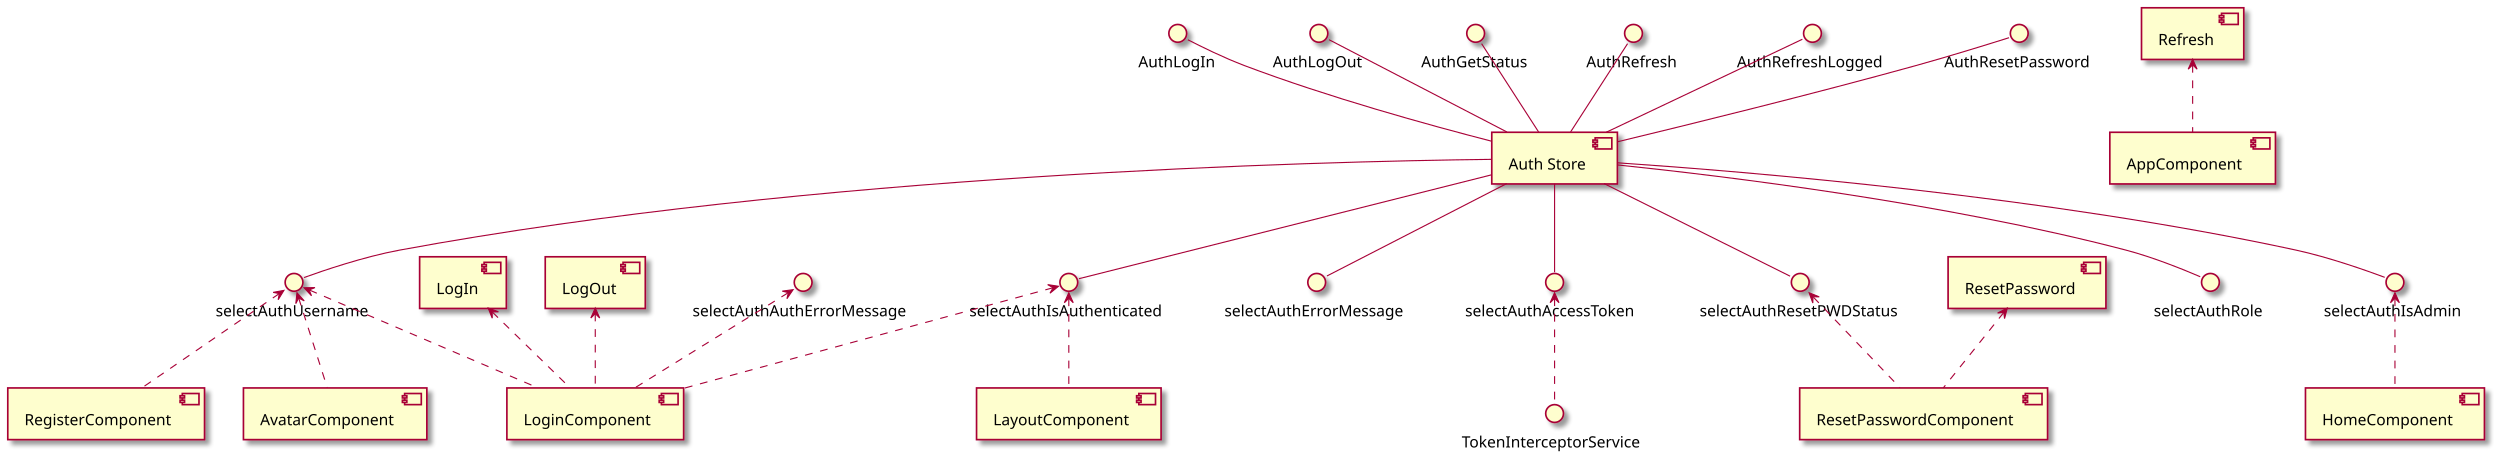
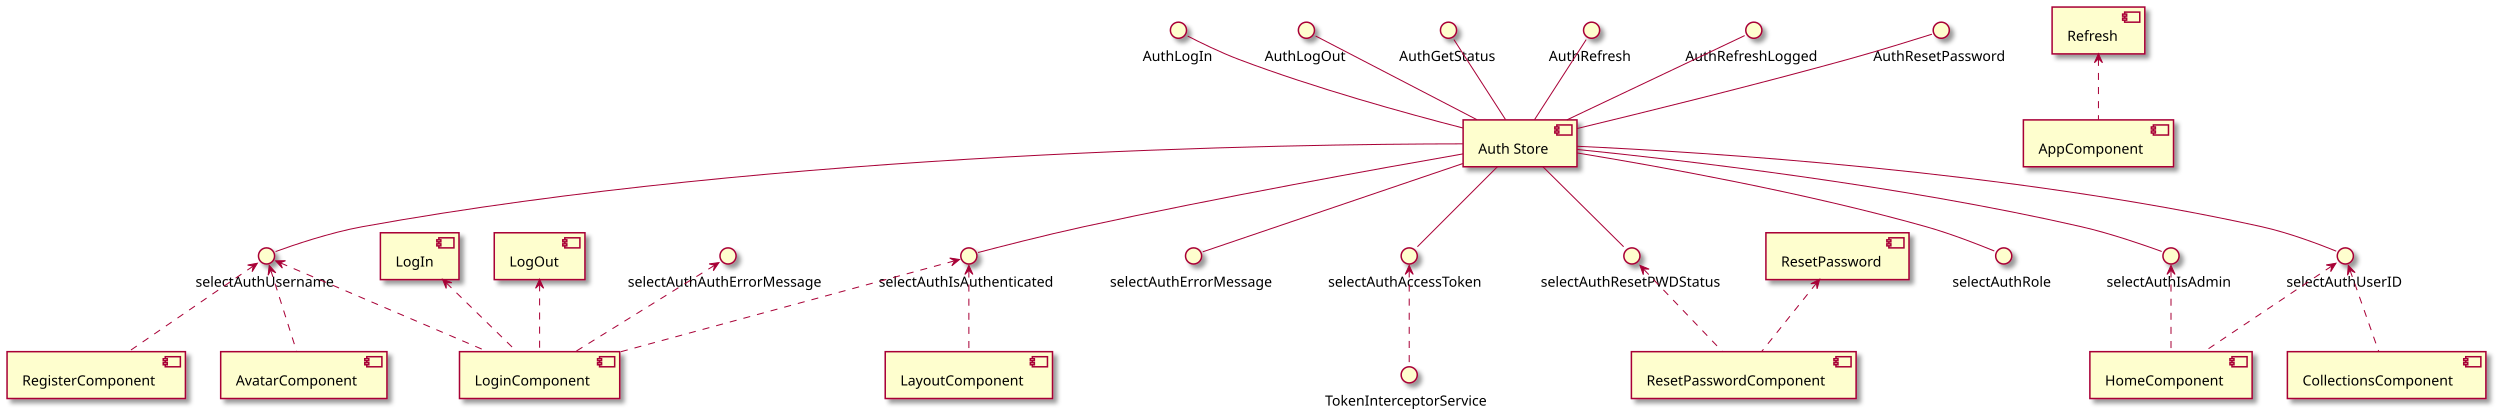
- <svg xmlns="http://www.w3.org/2000/svg" contentScriptType="application/ecmascript" contentStyleType="text/css" height="411px" preserveAspectRatio="none" style="width:2249px;height:411px;" version="1.1" viewBox="0 0 2249 411" width="2249px" zoomAndPan="magnify">
+ <svg xmlns="http://www.w3.org/2000/svg" contentScriptType="application/ecmascript" contentStyleType="text/css" height="411px" preserveAspectRatio="none" style="width:2481px;height:411px;" version="1.1" viewBox="0 0 2481 411" width="2481px" zoomAndPan="magnify">
  <defs>
-     <filter height="300%" id="f1n2301dyh5kyl" width="300%" x="-1" y="-1">
+     <filter height="300%" id="f15xgx9vzlq3fv" width="300%" x="-1" y="-1">
      <feGaussianBlur result="blurOut" stdDeviation="2.0" />
      <feColorMatrix in="blurOut" result="blurOut2" type="matrix" values="0 0 0 0 0 0 0 0 0 0 0 0 0 0 0 0 0 0 .4 0" />
      <feOffset dx="4.0" dy="4.0" in="blurOut2" result="blurOut3" />
      <feBlend in="SourceGraphic" in2="blurOut3" mode="normal" />
    </filter>
  </defs>
  <g>
-     <rect fill="#FEFECE" filter="url(#f1n2301dyh5kyl)" height="46.488" style="stroke:#A80036;stroke-width:1.5;" width="113" x="1342" y="119" />
-     <rect fill="#FEFECE" height="10" style="stroke:#A80036;stroke-width:1.5;" width="15" x="1435" y="124" />
-     <rect fill="#FEFECE" height="2" style="stroke:#A80036;stroke-width:1.5;" width="4" x="1433" y="126" />
-     <rect fill="#FEFECE" height="2" style="stroke:#A80036;stroke-width:1.5;" width="4" x="1433" y="130" />
-     <text fill="#000000" font-family="sans-serif" font-size="14" lengthAdjust="spacingAndGlyphs" textLength="73" x="1357" y="152.535">Auth Store</text>
-     <ellipse cx="1059.5" cy="30" fill="#FEFECE" filter="url(#f1n2301dyh5kyl)" rx="8" ry="8" style="stroke:#A80036;stroke-width:1.5;" />
-     <text fill="#000000" font-family="sans-serif" font-size="14" lengthAdjust="spacingAndGlyphs" textLength="71" x="1024" y="60.535">AuthLogIn</text>
-     <ellipse cx="1186.5" cy="30" fill="#FEFECE" filter="url(#f1n2301dyh5kyl)" rx="8" ry="8" style="stroke:#A80036;stroke-width:1.5;" />
-     <text fill="#000000" font-family="sans-serif" font-size="14" lengthAdjust="spacingAndGlyphs" textLength="83" x="1145" y="60.535">AuthLogOut</text>
-     <ellipse cx="1327.5" cy="30" fill="#FEFECE" filter="url(#f1n2301dyh5kyl)" rx="8" ry="8" style="stroke:#A80036;stroke-width:1.5;" />
-     <text fill="#000000" font-family="sans-serif" font-size="14" lengthAdjust="spacingAndGlyphs" textLength="98" x="1278.5" y="60.535">AuthGetStatus</text>
-     <ellipse cx="1469.5" cy="30" fill="#FEFECE" filter="url(#f1n2301dyh5kyl)" rx="8" ry="8" style="stroke:#A80036;stroke-width:1.5;" />
-     <text fill="#000000" font-family="sans-serif" font-size="14" lengthAdjust="spacingAndGlyphs" textLength="85" x="1427" y="60.535">AuthRefresh</text>
-     <ellipse cx="1630.5" cy="30" fill="#FEFECE" filter="url(#f1n2301dyh5kyl)" rx="8" ry="8" style="stroke:#A80036;stroke-width:1.5;" />
-     <text fill="#000000" font-family="sans-serif" font-size="14" lengthAdjust="spacingAndGlyphs" textLength="136" x="1562.5" y="60.535">AuthRefreshLogged</text>
-     <ellipse cx="1816.5" cy="30" fill="#FEFECE" filter="url(#f1n2301dyh5kyl)" rx="8" ry="8" style="stroke:#A80036;stroke-width:1.5;" />
-     <text fill="#000000" font-family="sans-serif" font-size="14" lengthAdjust="spacingAndGlyphs" textLength="135" x="1749" y="60.535">AuthResetPassword</text>
-     <ellipse cx="961.5" cy="254" fill="#FEFECE" filter="url(#f1n2301dyh5kyl)" rx="8" ry="8" style="stroke:#A80036;stroke-width:1.5;" />
-     <text fill="#000000" font-family="sans-serif" font-size="14" lengthAdjust="spacingAndGlyphs" textLength="179" x="872" y="284.535">selectAuthIsAuthenticated</text>
-     <ellipse cx="264.5" cy="254" fill="#FEFECE" filter="url(#f1n2301dyh5kyl)" rx="8" ry="8" style="stroke:#A80036;stroke-width:1.5;" />
-     <text fill="#000000" font-family="sans-serif" font-size="14" lengthAdjust="spacingAndGlyphs" textLength="141" x="194" y="284.535">selectAuthUsername</text>
-     <ellipse cx="1184.5" cy="254" fill="#FEFECE" filter="url(#f1n2301dyh5kyl)" rx="8" ry="8" style="stroke:#A80036;stroke-width:1.5;" />
-     <text fill="#000000" font-family="sans-serif" font-size="14" lengthAdjust="spacingAndGlyphs" textLength="166" x="1101.5" y="284.535">selectAuthErrorMessage</text>
-     <ellipse cx="1398.5" cy="254" fill="#FEFECE" filter="url(#f1n2301dyh5kyl)" rx="8" ry="8" style="stroke:#A80036;stroke-width:1.5;" />
-     <text fill="#000000" font-family="sans-serif" font-size="14" lengthAdjust="spacingAndGlyphs" textLength="161" x="1318" y="284.535">selectAuthAccessToken</text>
-     <ellipse cx="1619.5" cy="254" fill="#FEFECE" filter="url(#f1n2301dyh5kyl)" rx="8" ry="8" style="stroke:#A80036;stroke-width:1.5;" />
-     <text fill="#000000" font-family="sans-serif" font-size="14" lengthAdjust="spacingAndGlyphs" textLength="181" x="1529" y="284.535">selectAuthResetPWDStatus</text>
-     <ellipse cx="1988.5" cy="254" fill="#FEFECE" filter="url(#f1n2301dyh5kyl)" rx="8" ry="8" style="stroke:#A80036;stroke-width:1.5;" />
-     <text fill="#000000" font-family="sans-serif" font-size="14" lengthAdjust="spacingAndGlyphs" textLength="102" x="1937.5" y="284.535">selectAuthRole</text>
-     <ellipse cx="2154.5" cy="254" fill="#FEFECE" filter="url(#f1n2301dyh5kyl)" rx="8" ry="8" style="stroke:#A80036;stroke-width:1.5;" />
-     <text fill="#000000" font-family="sans-serif" font-size="14" lengthAdjust="spacingAndGlyphs" textLength="128" x="2090.5" y="284.535">selectAuthIsAdmin</text>
-     <rect fill="#FEFECE" filter="url(#f1n2301dyh5kyl)" height="46.488" style="stroke:#A80036;stroke-width:1.5;" width="78" x="377.5" y="231" />
+     <rect fill="#FEFECE" filter="url(#f15xgx9vzlq3fv)" height="46.488" style="stroke:#A80036;stroke-width:1.5;" width="113" x="1452" y="119" />
+     <rect fill="#FEFECE" height="10" style="stroke:#A80036;stroke-width:1.5;" width="15" x="1545" y="124" />
+     <rect fill="#FEFECE" height="2" style="stroke:#A80036;stroke-width:1.5;" width="4" x="1543" y="126" />
+     <rect fill="#FEFECE" height="2" style="stroke:#A80036;stroke-width:1.5;" width="4" x="1543" y="130" />
+     <text fill="#000000" font-family="sans-serif" font-size="14" lengthAdjust="spacing" textLength="73" x="1467" y="152.535">Auth Store</text>
+     <ellipse cx="1169.5" cy="30" fill="#FEFECE" filter="url(#f15xgx9vzlq3fv)" rx="8" ry="8" style="stroke:#A80036;stroke-width:1.5;" />
+     <text fill="#000000" font-family="sans-serif" font-size="14" lengthAdjust="spacing" textLength="71" x="1134" y="60.535">AuthLogIn</text>
+     <ellipse cx="1296.5" cy="30" fill="#FEFECE" filter="url(#f15xgx9vzlq3fv)" rx="8" ry="8" style="stroke:#A80036;stroke-width:1.5;" />
+     <text fill="#000000" font-family="sans-serif" font-size="14" lengthAdjust="spacing" textLength="83" x="1255" y="60.535">AuthLogOut</text>
+     <ellipse cx="1437.5" cy="30" fill="#FEFECE" filter="url(#f15xgx9vzlq3fv)" rx="8" ry="8" style="stroke:#A80036;stroke-width:1.5;" />
+     <text fill="#000000" font-family="sans-serif" font-size="14" lengthAdjust="spacing" textLength="98" x="1388.5" y="60.535">AuthGetStatus</text>
+     <ellipse cx="1579.5" cy="30" fill="#FEFECE" filter="url(#f15xgx9vzlq3fv)" rx="8" ry="8" style="stroke:#A80036;stroke-width:1.5;" />
+     <text fill="#000000" font-family="sans-serif" font-size="14" lengthAdjust="spacing" textLength="85" x="1537" y="60.535">AuthRefresh</text>
+     <ellipse cx="1740.5" cy="30" fill="#FEFECE" filter="url(#f15xgx9vzlq3fv)" rx="8" ry="8" style="stroke:#A80036;stroke-width:1.5;" />
+     <text fill="#000000" font-family="sans-serif" font-size="14" lengthAdjust="spacing" textLength="136" x="1672.5" y="60.535">AuthRefreshLogged</text>
+     <ellipse cx="1926.5" cy="30" fill="#FEFECE" filter="url(#f15xgx9vzlq3fv)" rx="8" ry="8" style="stroke:#A80036;stroke-width:1.5;" />
+     <text fill="#000000" font-family="sans-serif" font-size="14" lengthAdjust="spacing" textLength="135" x="1859" y="60.535">AuthResetPassword</text>
+     <ellipse cx="961.5" cy="254" fill="#FEFECE" filter="url(#f15xgx9vzlq3fv)" rx="8" ry="8" style="stroke:#A80036;stroke-width:1.5;" />
+     <text fill="#000000" font-family="sans-serif" font-size="14" lengthAdjust="spacing" textLength="179" x="872" y="284.535">selectAuthIsAuthenticated</text>
+     <ellipse cx="264.5" cy="254" fill="#FEFECE" filter="url(#f15xgx9vzlq3fv)" rx="8" ry="8" style="stroke:#A80036;stroke-width:1.5;" />
+     <text fill="#000000" font-family="sans-serif" font-size="14" lengthAdjust="spacing" textLength="141" x="194" y="284.535">selectAuthUsername</text>
+     <ellipse cx="1184.5" cy="254" fill="#FEFECE" filter="url(#f15xgx9vzlq3fv)" rx="8" ry="8" style="stroke:#A80036;stroke-width:1.5;" />
+     <text fill="#000000" font-family="sans-serif" font-size="14" lengthAdjust="spacing" textLength="166" x="1101.5" y="284.535">selectAuthErrorMessage</text>
+     <ellipse cx="1398.5" cy="254" fill="#FEFECE" filter="url(#f15xgx9vzlq3fv)" rx="8" ry="8" style="stroke:#A80036;stroke-width:1.5;" />
+     <text fill="#000000" font-family="sans-serif" font-size="14" lengthAdjust="spacing" textLength="161" x="1318" y="284.535">selectAuthAccessToken</text>
+     <ellipse cx="1619.5" cy="254" fill="#FEFECE" filter="url(#f15xgx9vzlq3fv)" rx="8" ry="8" style="stroke:#A80036;stroke-width:1.5;" />
+     <text fill="#000000" font-family="sans-serif" font-size="14" lengthAdjust="spacing" textLength="181" x="1529" y="284.535">selectAuthResetPWDStatus</text>
+     <ellipse cx="1988.5" cy="254" fill="#FEFECE" filter="url(#f15xgx9vzlq3fv)" rx="8" ry="8" style="stroke:#A80036;stroke-width:1.5;" />
+     <text fill="#000000" font-family="sans-serif" font-size="14" lengthAdjust="spacing" textLength="102" x="1937.5" y="284.535">selectAuthRole</text>
+     <ellipse cx="2154.5" cy="254" fill="#FEFECE" filter="url(#f15xgx9vzlq3fv)" rx="8" ry="8" style="stroke:#A80036;stroke-width:1.5;" />
+     <text fill="#000000" font-family="sans-serif" font-size="14" lengthAdjust="spacing" textLength="128" x="2090.5" y="284.535">selectAuthIsAdmin</text>
+     <ellipse cx="2327.5" cy="254" fill="#FEFECE" filter="url(#f15xgx9vzlq3fv)" rx="8" ry="8" style="stroke:#A80036;stroke-width:1.5;" />
+     <text fill="#000000" font-family="sans-serif" font-size="14" lengthAdjust="spacing" textLength="117" x="2269" y="284.535">selectAuthUserID</text>
+     <rect fill="#FEFECE" filter="url(#f15xgx9vzlq3fv)" height="46.488" style="stroke:#A80036;stroke-width:1.5;" width="78" x="377.5" y="231" />
    <rect fill="#FEFECE" height="10" style="stroke:#A80036;stroke-width:1.5;" width="15" x="435.5" y="236" />
    <rect fill="#FEFECE" height="2" style="stroke:#A80036;stroke-width:1.5;" width="4" x="433.5" y="238" />
    <rect fill="#FEFECE" height="2" style="stroke:#A80036;stroke-width:1.5;" width="4" x="433.5" y="242" />
-     <text fill="#000000" font-family="sans-serif" font-size="14" lengthAdjust="spacingAndGlyphs" textLength="38" x="392.5" y="264.535">LogIn</text>
-     <rect fill="#FEFECE" filter="url(#f1n2301dyh5kyl)" height="46.488" style="stroke:#A80036;stroke-width:1.5;" width="159" x="456" y="349" />
+     <text fill="#000000" font-family="sans-serif" font-size="14" lengthAdjust="spacing" textLength="38" x="392.5" y="264.535">LogIn</text>
+     <rect fill="#FEFECE" filter="url(#f15xgx9vzlq3fv)" height="46.488" style="stroke:#A80036;stroke-width:1.5;" width="159" x="456" y="349" />
    <rect fill="#FEFECE" height="10" style="stroke:#A80036;stroke-width:1.5;" width="15" x="595" y="354" />
    <rect fill="#FEFECE" height="2" style="stroke:#A80036;stroke-width:1.5;" width="4" x="593" y="356" />
    <rect fill="#FEFECE" height="2" style="stroke:#A80036;stroke-width:1.5;" width="4" x="593" y="360" />
-     <text fill="#000000" font-family="sans-serif" font-size="14" lengthAdjust="spacingAndGlyphs" textLength="119" x="471" y="382.535">LoginComponent</text>
-     <rect fill="#FEFECE" filter="url(#f1n2301dyh5kyl)" height="46.488" style="stroke:#A80036;stroke-width:1.5;" width="90" x="490.5" y="231" />
+     <text fill="#000000" font-family="sans-serif" font-size="14" lengthAdjust="spacing" textLength="119" x="471" y="382.535">LoginComponent</text>
+     <rect fill="#FEFECE" filter="url(#f15xgx9vzlq3fv)" height="46.488" style="stroke:#A80036;stroke-width:1.5;" width="90" x="490.5" y="231" />
    <rect fill="#FEFECE" height="10" style="stroke:#A80036;stroke-width:1.5;" width="15" x="560.5" y="236" />
    <rect fill="#FEFECE" height="2" style="stroke:#A80036;stroke-width:1.5;" width="4" x="558.5" y="238" />
    <rect fill="#FEFECE" height="2" style="stroke:#A80036;stroke-width:1.5;" width="4" x="558.5" y="242" />
-     <text fill="#000000" font-family="sans-serif" font-size="14" lengthAdjust="spacingAndGlyphs" textLength="50" x="505.5" y="264.535">LogOut</text>
-     <rect fill="#FEFECE" filter="url(#f1n2301dyh5kyl)" height="46.488" style="stroke:#A80036;stroke-width:1.5;" width="92" x="1926.5" y="7" />
-     <rect fill="#FEFECE" height="10" style="stroke:#A80036;stroke-width:1.5;" width="15" x="1998.5" y="12" />
-     <rect fill="#FEFECE" height="2" style="stroke:#A80036;stroke-width:1.5;" width="4" x="1996.5" y="14" />
-     <rect fill="#FEFECE" height="2" style="stroke:#A80036;stroke-width:1.5;" width="4" x="1996.5" y="18" />
-     <text fill="#000000" font-family="sans-serif" font-size="14" lengthAdjust="spacingAndGlyphs" textLength="52" x="1941.5" y="40.535">Refresh</text>
-     <rect fill="#FEFECE" filter="url(#f1n2301dyh5kyl)" height="46.488" style="stroke:#A80036;stroke-width:1.5;" width="149" x="1898" y="119" />
-     <rect fill="#FEFECE" height="10" style="stroke:#A80036;stroke-width:1.5;" width="15" x="2027" y="124" />
-     <rect fill="#FEFECE" height="2" style="stroke:#A80036;stroke-width:1.5;" width="4" x="2025" y="126" />
-     <rect fill="#FEFECE" height="2" style="stroke:#A80036;stroke-width:1.5;" width="4" x="2025" y="130" />
-     <text fill="#000000" font-family="sans-serif" font-size="14" lengthAdjust="spacingAndGlyphs" textLength="109" x="1913" y="152.535">AppComponent</text>
-     <rect fill="#FEFECE" filter="url(#f1n2301dyh5kyl)" height="46.488" style="stroke:#A80036;stroke-width:1.5;" width="142" x="1752.5" y="231" />
+     <text fill="#000000" font-family="sans-serif" font-size="14" lengthAdjust="spacing" textLength="50" x="505.5" y="264.535">LogOut</text>
+     <rect fill="#FEFECE" filter="url(#f15xgx9vzlq3fv)" height="46.488" style="stroke:#A80036;stroke-width:1.5;" width="92" x="2036.5" y="7" />
+     <rect fill="#FEFECE" height="10" style="stroke:#A80036;stroke-width:1.5;" width="15" x="2108.5" y="12" />
+     <rect fill="#FEFECE" height="2" style="stroke:#A80036;stroke-width:1.5;" width="4" x="2106.5" y="14" />
+     <rect fill="#FEFECE" height="2" style="stroke:#A80036;stroke-width:1.5;" width="4" x="2106.5" y="18" />
+     <text fill="#000000" font-family="sans-serif" font-size="14" lengthAdjust="spacing" textLength="52" x="2051.5" y="40.535">Refresh</text>
+     <rect fill="#FEFECE" filter="url(#f15xgx9vzlq3fv)" height="46.488" style="stroke:#A80036;stroke-width:1.5;" width="149" x="2008" y="119" />
+     <rect fill="#FEFECE" height="10" style="stroke:#A80036;stroke-width:1.5;" width="15" x="2137" y="124" />
+     <rect fill="#FEFECE" height="2" style="stroke:#A80036;stroke-width:1.5;" width="4" x="2135" y="126" />
+     <rect fill="#FEFECE" height="2" style="stroke:#A80036;stroke-width:1.5;" width="4" x="2135" y="130" />
+     <text fill="#000000" font-family="sans-serif" font-size="14" lengthAdjust="spacing" textLength="109" x="2023" y="152.535">AppComponent</text>
+     <rect fill="#FEFECE" filter="url(#f15xgx9vzlq3fv)" height="46.488" style="stroke:#A80036;stroke-width:1.5;" width="142" x="1752.5" y="231" />
    <rect fill="#FEFECE" height="10" style="stroke:#A80036;stroke-width:1.5;" width="15" x="1874.5" y="236" />
    <rect fill="#FEFECE" height="2" style="stroke:#A80036;stroke-width:1.5;" width="4" x="1872.5" y="238" />
    <rect fill="#FEFECE" height="2" style="stroke:#A80036;stroke-width:1.5;" width="4" x="1872.5" y="242" />
-     <text fill="#000000" font-family="sans-serif" font-size="14" lengthAdjust="spacingAndGlyphs" textLength="102" x="1767.5" y="264.535">ResetPassword</text>
-     <rect fill="#FEFECE" filter="url(#f1n2301dyh5kyl)" height="46.488" style="stroke:#A80036;stroke-width:1.5;" width="223" x="1619" y="349" />
+     <text fill="#000000" font-family="sans-serif" font-size="14" lengthAdjust="spacing" textLength="102" x="1767.5" y="264.535">ResetPassword</text>
+     <rect fill="#FEFECE" filter="url(#f15xgx9vzlq3fv)" height="46.488" style="stroke:#A80036;stroke-width:1.5;" width="223" x="1619" y="349" />
    <rect fill="#FEFECE" height="10" style="stroke:#A80036;stroke-width:1.5;" width="15" x="1822" y="354" />
    <rect fill="#FEFECE" height="2" style="stroke:#A80036;stroke-width:1.5;" width="4" x="1820" y="356" />
    <rect fill="#FEFECE" height="2" style="stroke:#A80036;stroke-width:1.5;" width="4" x="1820" y="360" />
-     <text fill="#000000" font-family="sans-serif" font-size="14" lengthAdjust="spacingAndGlyphs" textLength="183" x="1634" y="382.535">ResetPasswordComponent</text>
-     <rect fill="#FEFECE" filter="url(#f1n2301dyh5kyl)" height="46.488" style="stroke:#A80036;stroke-width:1.5;" width="166" x="878.5" y="349" />
+     <text fill="#000000" font-family="sans-serif" font-size="14" lengthAdjust="spacing" textLength="183" x="1634" y="382.535">ResetPasswordComponent</text>
+     <rect fill="#FEFECE" filter="url(#f15xgx9vzlq3fv)" height="46.488" style="stroke:#A80036;stroke-width:1.5;" width="166" x="878.5" y="349" />
    <rect fill="#FEFECE" height="10" style="stroke:#A80036;stroke-width:1.5;" width="15" x="1024.5" y="354" />
    <rect fill="#FEFECE" height="2" style="stroke:#A80036;stroke-width:1.5;" width="4" x="1022.5" y="356" />
    <rect fill="#FEFECE" height="2" style="stroke:#A80036;stroke-width:1.5;" width="4" x="1022.5" y="360" />
-     <text fill="#000000" font-family="sans-serif" font-size="14" lengthAdjust="spacingAndGlyphs" textLength="126" x="893.5" y="382.535">LayoutComponent</text>
-     <rect fill="#FEFECE" filter="url(#f1n2301dyh5kyl)" height="46.488" style="stroke:#A80036;stroke-width:1.5;" width="177" x="7" y="349" />
+     <text fill="#000000" font-family="sans-serif" font-size="14" lengthAdjust="spacing" textLength="126" x="893.5" y="382.535">LayoutComponent</text>
+     <rect fill="#FEFECE" filter="url(#f15xgx9vzlq3fv)" height="46.488" style="stroke:#A80036;stroke-width:1.5;" width="177" x="7" y="349" />
    <rect fill="#FEFECE" height="10" style="stroke:#A80036;stroke-width:1.5;" width="15" x="164" y="354" />
    <rect fill="#FEFECE" height="2" style="stroke:#A80036;stroke-width:1.5;" width="4" x="162" y="356" />
    <rect fill="#FEFECE" height="2" style="stroke:#A80036;stroke-width:1.5;" width="4" x="162" y="360" />
-     <text fill="#000000" font-family="sans-serif" font-size="14" lengthAdjust="spacingAndGlyphs" textLength="137" x="22" y="382.535">RegisterComponent</text>
-     <rect fill="#FEFECE" filter="url(#f1n2301dyh5kyl)" height="46.488" style="stroke:#A80036;stroke-width:1.5;" width="165" x="219" y="349" />
+     <text fill="#000000" font-family="sans-serif" font-size="14" lengthAdjust="spacing" textLength="137" x="22" y="382.535">RegisterComponent</text>
+     <rect fill="#FEFECE" filter="url(#f15xgx9vzlq3fv)" height="46.488" style="stroke:#A80036;stroke-width:1.5;" width="165" x="219" y="349" />
    <rect fill="#FEFECE" height="10" style="stroke:#A80036;stroke-width:1.5;" width="15" x="364" y="354" />
    <rect fill="#FEFECE" height="2" style="stroke:#A80036;stroke-width:1.5;" width="4" x="362" y="356" />
    <rect fill="#FEFECE" height="2" style="stroke:#A80036;stroke-width:1.5;" width="4" x="362" y="360" />
-     <text fill="#000000" font-family="sans-serif" font-size="14" lengthAdjust="spacingAndGlyphs" textLength="125" x="234" y="382.535">AvatarComponent</text>
-     <ellipse cx="722.5" cy="254" fill="#FEFECE" filter="url(#f1n2301dyh5kyl)" rx="8" ry="8" style="stroke:#A80036;stroke-width:1.5;" />
-     <text fill="#000000" font-family="sans-serif" font-size="14" lengthAdjust="spacingAndGlyphs" textLength="199" x="623" y="284.535">selectAuthAuthErrorMessage</text>
-     <ellipse cx="1398.5" cy="372" fill="#FEFECE" filter="url(#f1n2301dyh5kyl)" rx="8" ry="8" style="stroke:#A80036;stroke-width:1.5;" />
-     <text fill="#000000" font-family="sans-serif" font-size="14" lengthAdjust="spacingAndGlyphs" textLength="167" x="1315" y="402.535">TokenInterceptorService</text>
-     <rect fill="#FEFECE" filter="url(#f1n2301dyh5kyl)" height="46.488" style="stroke:#A80036;stroke-width:1.5;" width="161" x="2074" y="349" />
+     <text fill="#000000" font-family="sans-serif" font-size="14" lengthAdjust="spacing" textLength="125" x="234" y="382.535">AvatarComponent</text>
+     <ellipse cx="722.5" cy="254" fill="#FEFECE" filter="url(#f15xgx9vzlq3fv)" rx="8" ry="8" style="stroke:#A80036;stroke-width:1.5;" />
+     <text fill="#000000" font-family="sans-serif" font-size="14" lengthAdjust="spacing" textLength="199" x="623" y="284.535">selectAuthAuthErrorMessage</text>
+     <ellipse cx="1398.5" cy="372" fill="#FEFECE" filter="url(#f15xgx9vzlq3fv)" rx="8" ry="8" style="stroke:#A80036;stroke-width:1.5;" />
+     <text fill="#000000" font-family="sans-serif" font-size="14" lengthAdjust="spacing" textLength="167" x="1315" y="402.535">TokenInterceptorService</text>
+     <rect fill="#FEFECE" filter="url(#f15xgx9vzlq3fv)" height="46.488" style="stroke:#A80036;stroke-width:1.5;" width="161" x="2074" y="349" />
    <rect fill="#FEFECE" height="10" style="stroke:#A80036;stroke-width:1.5;" width="15" x="2215" y="354" />
    <rect fill="#FEFECE" height="2" style="stroke:#A80036;stroke-width:1.5;" width="4" x="2213" y="356" />
    <rect fill="#FEFECE" height="2" style="stroke:#A80036;stroke-width:1.5;" width="4" x="2213" y="360" />
-     <text fill="#000000" font-family="sans-serif" font-size="14" lengthAdjust="spacingAndGlyphs" textLength="121" x="2089" y="382.535">HomeComponent</text>
-     <path d="M1068.67,35.81 C1080.28,41.77 1101,52.01 1119.5,59 C1194.95,87.51 1284.88,112.37 1341.83,127.03 " fill="none" id="AuthLogIn-Auth Store" style="stroke:#A80036;stroke-width:1.0;" />
-     <path d="M1195.61,35.73 C1222.79,49.83 1304.61,92.28 1355.66,118.77 " fill="none" id="AuthLogOut-Auth Store" style="stroke:#A80036;stroke-width:1.0;" />
-     <path d="M1332.84,39.27 C1343.61,55.96 1368.27,94.16 1384.11,118.71 " fill="none" id="AuthGetStatus-Auth Store" style="stroke:#A80036;stroke-width:1.0;" />
-     <path d="M1464.16,39.27 C1453.39,55.96 1428.73,94.16 1412.89,118.71 " fill="none" id="AuthRefresh-Auth Store" style="stroke:#A80036;stroke-width:1.0;" />
-     <path d="M1621.41,35.31 C1592.5,49.02 1501.34,92.24 1444.95,118.98 " fill="none" id="AuthRefreshLogged-Auth Store" style="stroke:#A80036;stroke-width:1.0;" />
-     <path d="M1807.3,33.92 C1790.65,39.17 1754.38,50.46 1723.5,59 C1629.84,84.9 1520.07,111.91 1455.07,127.55 " fill="none" id="AuthResetPassword-Auth Store" style="stroke:#A80036;stroke-width:1.0;" />
-     <path d="M1341.82,157.27 C1236.74,183.72 1018.07,238.76 970.68,250.69 " fill="none" id="Auth Store-selectAuthIsAuthenticated" style="stroke:#A80036;stroke-width:1.0;" />
-     <path d="M1341.93,143.35 C1184.74,145.21 729.82,156.58 359.5,225 C327.21,230.97 290.22,243.62 273.52,249.66 " fill="none" id="Auth Store-selectAuthUsername" style="stroke:#A80036;stroke-width:1.0;" />
-     <path d="M1355.45,165.13 C1303.94,191.6 1221.21,234.13 1193.72,248.26 " fill="none" id="Auth Store-selectAuthErrorMessage" style="stroke:#A80036;stroke-width:1.0;" />
-     <path d="M1398.5,165.26 C1398.5,189.87 1398.5,228.23 1398.5,244.86 " fill="none" id="Auth Store-selectAuthAccessToken" style="stroke:#A80036;stroke-width:1.0;" />
-     <path d="M1442.96,165.13 C1496.4,191.73 1582.4,234.53 1610.38,248.46 " fill="none" id="Auth Store-selectAuthResetPWDStatus" style="stroke:#A80036;stroke-width:1.0;" />
-     <path d="M1455.14,148.39 C1550.64,158.28 1749.23,182.33 1912.5,225 C1937.26,231.47 1965.23,242.89 1979.33,248.96 " fill="none" id="Auth Store-selectAuthRole" style="stroke:#A80036;stroke-width:1.0;" />
-     <path d="M1455.3,146.47 C1571.15,154.33 1842.59,176.66 2065.5,225 C2095.26,231.45 2129.31,243.53 2145.3,249.49 " fill="none" id="Auth Store-selectAuthIsAdmin" style="stroke:#A80036;stroke-width:1.0;" />
+     <text fill="#000000" font-family="sans-serif" font-size="14" lengthAdjust="spacing" textLength="121" x="2089" y="382.535">HomeComponent</text>
+     <rect fill="#FEFECE" filter="url(#f15xgx9vzlq3fv)" height="46.488" style="stroke:#A80036;stroke-width:1.5;" width="197" x="2270" y="349" />
+     <rect fill="#FEFECE" height="10" style="stroke:#A80036;stroke-width:1.5;" width="15" x="2447" y="354" />
+     <rect fill="#FEFECE" height="2" style="stroke:#A80036;stroke-width:1.5;" width="4" x="2445" y="356" />
+     <rect fill="#FEFECE" height="2" style="stroke:#A80036;stroke-width:1.5;" width="4" x="2445" y="360" />
+     <text fill="#000000" font-family="sans-serif" font-size="14" lengthAdjust="spacing" textLength="157" x="2285" y="382.535">CollectionsComponent</text>
+     <path d="M1178.67,35.81 C1190.28,41.77 1211,52.01 1229.5,59 C1304.95,87.51 1394.88,112.37 1451.83,127.03 " fill="none" id="AuthLogIn-Auth Store" style="stroke:#A80036;stroke-width:1.0;" />
+     <path d="M1305.61,35.73 C1332.79,49.83 1414.61,92.28 1465.66,118.77 " fill="none" id="AuthLogOut-Auth Store" style="stroke:#A80036;stroke-width:1.0;" />
+     <path d="M1442.84,39.27 C1453.61,55.96 1478.27,94.16 1494.11,118.71 " fill="none" id="AuthGetStatus-Auth Store" style="stroke:#A80036;stroke-width:1.0;" />
+     <path d="M1574.16,39.27 C1563.39,55.96 1538.73,94.16 1522.89,118.71 " fill="none" id="AuthRefresh-Auth Store" style="stroke:#A80036;stroke-width:1.0;" />
+     <path d="M1731.41,35.31 C1702.5,49.02 1611.34,92.24 1554.95,118.98 " fill="none" id="AuthRefreshLogged-Auth Store" style="stroke:#A80036;stroke-width:1.0;" />
+     <path d="M1917.3,33.92 C1900.65,39.17 1864.38,50.46 1833.5,59 C1739.84,84.9 1630.07,111.91 1565.07,127.55 " fill="none" id="AuthResetPassword-Auth Store" style="stroke:#A80036;stroke-width:1.0;" />
+     <path d="M1451.91,152.72 C1369.03,167.17 1209.89,195.79 1075.5,225 C1036.27,233.53 989.91,245.51 970.62,250.58 " fill="none" id="Auth Store-selectAuthIsAuthenticated" style="stroke:#A80036;stroke-width:1.0;" />
+     <path d="M1451.77,142.75 C1283.62,142.92 773.75,150.08 359.5,225 C327.18,230.85 290.21,243.55 273.51,249.63 " fill="none" id="Auth Store-selectAuthUsername" style="stroke:#A80036;stroke-width:1.0;" />
+     <path d="M1451.69,162.29 C1371.48,189.52 1230.63,237.34 1193.62,249.9 " fill="none" id="Auth Store-selectAuthErrorMessage" style="stroke:#A80036;stroke-width:1.0;" />
+     <path d="M1486.24,165.26 C1461.63,189.87 1423.27,228.23 1406.64,244.86 " fill="none" id="Auth Store-selectAuthAccessToken" style="stroke:#A80036;stroke-width:1.0;" />
+     <path d="M1530.96,165.26 C1555.8,189.87 1594.5,228.23 1611.28,244.86 " fill="none" id="Auth Store-selectAuthResetPWDStatus" style="stroke:#A80036;stroke-width:1.0;" />
+     <path d="M1565.2,151.81 C1643.78,164.64 1789.86,190.71 1911.5,225 C1936.42,232.02 1964.82,243.21 1979.16,249.09 " fill="none" id="Auth Store-selectAuthRole" style="stroke:#A80036;stroke-width:1.0;" />
+     <path d="M1565.18,148.34 C1666.5,158.55 1884.96,183.59 2065.5,225 C2095.18,231.81 2129.27,243.72 2145.28,249.56 " fill="none" id="Auth Store-selectAuthIsAdmin" style="stroke:#A80036;stroke-width:1.0;" />
+     <path d="M1565.03,145.17 C1689.3,150.84 1995.03,169.7 2244.5,225 C2272.12,231.12 2303.42,243.13 2318.47,249.24 " fill="none" id="Auth Store-selectAuthUserID" style="stroke:#A80036;stroke-width:1.0;" />
    <path d="M442.99,280.82 C463.99,301.29 493.01,329.58 512.92,348.99 " fill="none" id="LogIn-backto-LoginComponent" style="stroke:#A80036;stroke-width:1.0;stroke-dasharray:7.0,7.0;" />
    <polygon fill="#A80036" points="439.16,277.09,442.807,286.239,442.738,280.582,448.394,280.514,439.16,277.09" style="stroke:#A80036;stroke-width:1.0;" />
    <path d="M535.5,282.1 C535.5,302.46 535.5,329.99 535.5,348.99 " fill="none" id="LogOut-backto-LoginComponent" style="stroke:#A80036;stroke-width:1.0;stroke-dasharray:7.0,7.0;" />
    <polygon fill="#A80036" points="535.5,277.09,531.5,286.09,535.5,282.09,539.5,286.09,535.5,277.09" style="stroke:#A80036;stroke-width:1.0;" />
-     <path d="M1972.5,58.35 C1972.5,76.98 1972.5,101.34 1972.5,118.77 " fill="none" id="Refresh-backto-AppComponent" style="stroke:#A80036;stroke-width:1.0;stroke-dasharray:7.0,7.0;" />
-     <polygon fill="#A80036" points="1972.5,53.26,1968.5,62.26,1972.5,58.26,1976.5,62.26,1972.5,53.26" style="stroke:#A80036;stroke-width:1.0;" />
+     <path d="M2082.5,58.35 C2082.5,76.98 2082.5,101.34 2082.5,118.77 " fill="none" id="Refresh-backto-AppComponent" style="stroke:#A80036;stroke-width:1.0;stroke-dasharray:7.0,7.0;" />
+     <polygon fill="#A80036" points="2082.5,53.26,2078.5,62.26,2082.5,58.26,2086.5,62.26,2082.5,53.26" style="stroke:#A80036;stroke-width:1.0;" />
    <path d="M1802.6,281.07 C1786.2,301.52 1763.64,329.66 1748.15,348.99 " fill="none" id="ResetPassword-backto-ResetPasswordComponent" style="stroke:#A80036;stroke-width:1.0;stroke-dasharray:7.0,7.0;" />
    <polygon fill="#A80036" points="1805.79,277.09,1797.038,281.607,1802.661,280.99,1803.278,286.613,1805.79,277.09" style="stroke:#A80036;stroke-width:1.0;" />
    <path d="M947.11,258.92 C895.82,272.88 719.5,320.9 615,349.35 " fill="none" id="selectAuthIsAuthenticated-backto-LoginComponent" style="stroke:#A80036;stroke-width:1.0;stroke-dasharray:7.0,7.0;" />
    <polygon fill="#A80036" points="952.21,257.53,942.474,256.041,947.386,258.847,944.581,263.759,952.21,257.53" style="stroke:#A80036;stroke-width:1.0;" />
    <path d="M961.5,268.4 C961.5,288.05 961.5,324.92 961.5,348.69 " fill="none" id="selectAuthIsAuthenticated-backto-LayoutComponent" style="stroke:#A80036;stroke-width:1.0;stroke-dasharray:7.0,7.0;" />
    <polygon fill="#A80036" points="961.5,263.34,957.5,272.34,961.5,268.34,965.5,272.34,961.5,263.34" style="stroke:#A80036;stroke-width:1.0;" />
    <path d="M278.57,261.02 C316.15,277.11 420.36,321.71 483.92,348.92 " fill="none" id="selectAuthUsername-backto-LoginComponent" style="stroke:#A80036;stroke-width:1.0;stroke-dasharray:7.0,7.0;" />
    <polygon fill="#A80036" points="273.52,258.86,280.217,266.082,278.116,260.83,283.368,258.729,273.52,258.86" style="stroke:#A80036;stroke-width:1.0;" />
    <path d="M251.18,264.14 C224.79,282.25 165.22,323.15 127.89,348.77 " fill="none" id="selectAuthUsername-backto-RegisterComponent" style="stroke:#A80036;stroke-width:1.0;stroke-dasharray:7.0,7.0;" />
    <polygon fill="#A80036" points="255.41,261.24,245.725,263.027,251.285,264.066,250.246,269.627,255.41,261.24" style="stroke:#A80036;stroke-width:1.0;" />
    <path d="M268.7,268.15 C274.94,287.74 286.77,324.82 294.39,348.69 " fill="none" id="selectAuthUsername-backto-AvatarComponent" style="stroke:#A80036;stroke-width:1.0;stroke-dasharray:7.0,7.0;" />
    <polygon fill="#A80036" points="267.16,263.34,266.096,273.131,268.685,268.102,273.715,270.691,267.16,263.34" style="stroke:#A80036;stroke-width:1.0;" />
    <path d="M708.91,263.43 C680.29,281.18 612.99,322.93 571.15,348.88 " fill="none" id="selectAuthAuthErrorMessage-backto-LoginComponent" style="stroke:#A80036;stroke-width:1.0;stroke-dasharray:7.0,7.0;" />
    <polygon fill="#A80036" points="713.48,260.59,703.721,261.915,709.226,263.217,707.924,268.722,713.48,260.59" style="stroke:#A80036;stroke-width:1.0;" />
    <path d="M1398.5,268.36 C1398.5,292.54 1398.5,342.91 1398.5,362.73 " fill="none" id="selectAuthAccessToken-backto-TokenInterceptorService" style="stroke:#A80036;stroke-width:1.0;stroke-dasharray:7.0,7.0;" />
    <polygon fill="#A80036" points="1398.5,263.34,1394.5,272.34,1398.5,268.34,1402.5,272.34,1398.5,263.34" style="stroke:#A80036;stroke-width:1.0;" />
    <path d="M1631.38,267.41 C1649.92,286.79 1686.02,324.51 1709.16,348.69 " fill="none" id="selectAuthResetPWDStatus-backto-ResetPasswordComponent" style="stroke:#A80036;stroke-width:1.0;stroke-dasharray:7.0,7.0;" />
    <polygon fill="#A80036" points="1627.48,263.34,1630.81,272.609,1630.936,266.954,1636.591,267.08,1627.48,263.34" style="stroke:#A80036;stroke-width:1.0;" />
    <path d="M2154.5,268.4 C2154.5,288.05 2154.5,324.92 2154.5,348.69 " fill="none" id="selectAuthIsAdmin-backto-HomeComponent" style="stroke:#A80036;stroke-width:1.0;stroke-dasharray:7.0,7.0;" />
    <polygon fill="#A80036" points="2154.5,263.34,2150.5,272.34,2154.5,268.34,2158.5,272.34,2154.5,263.34" style="stroke:#A80036;stroke-width:1.0;" />
+     <path d="M2313.86,264.14 C2286.85,282.25 2225.87,323.15 2187.66,348.77 " fill="none" id="selectAuthUserID-backto-HomeComponent" style="stroke:#A80036;stroke-width:1.0;stroke-dasharray:7.0,7.0;" />
+     <polygon fill="#A80036" points="2318.2,261.24,2308.499,262.943,2314.051,264.03,2312.963,269.581,2318.2,261.24" style="stroke:#A80036;stroke-width:1.0;" />
+     <path d="M2332.15,268.15 C2339.07,287.74 2352.18,324.82 2360.62,348.69 " fill="none" id="selectAuthUserID-backto-CollectionsComponent" style="stroke:#A80036;stroke-width:1.0;stroke-dasharray:7.0,7.0;" />
+     <polygon fill="#A80036" points="2330.45,263.34,2329.687,273.159,2332.121,268.053,2337.227,270.486,2330.45,263.34" style="stroke:#A80036;stroke-width:1.0;" />
  </g>
</svg>
